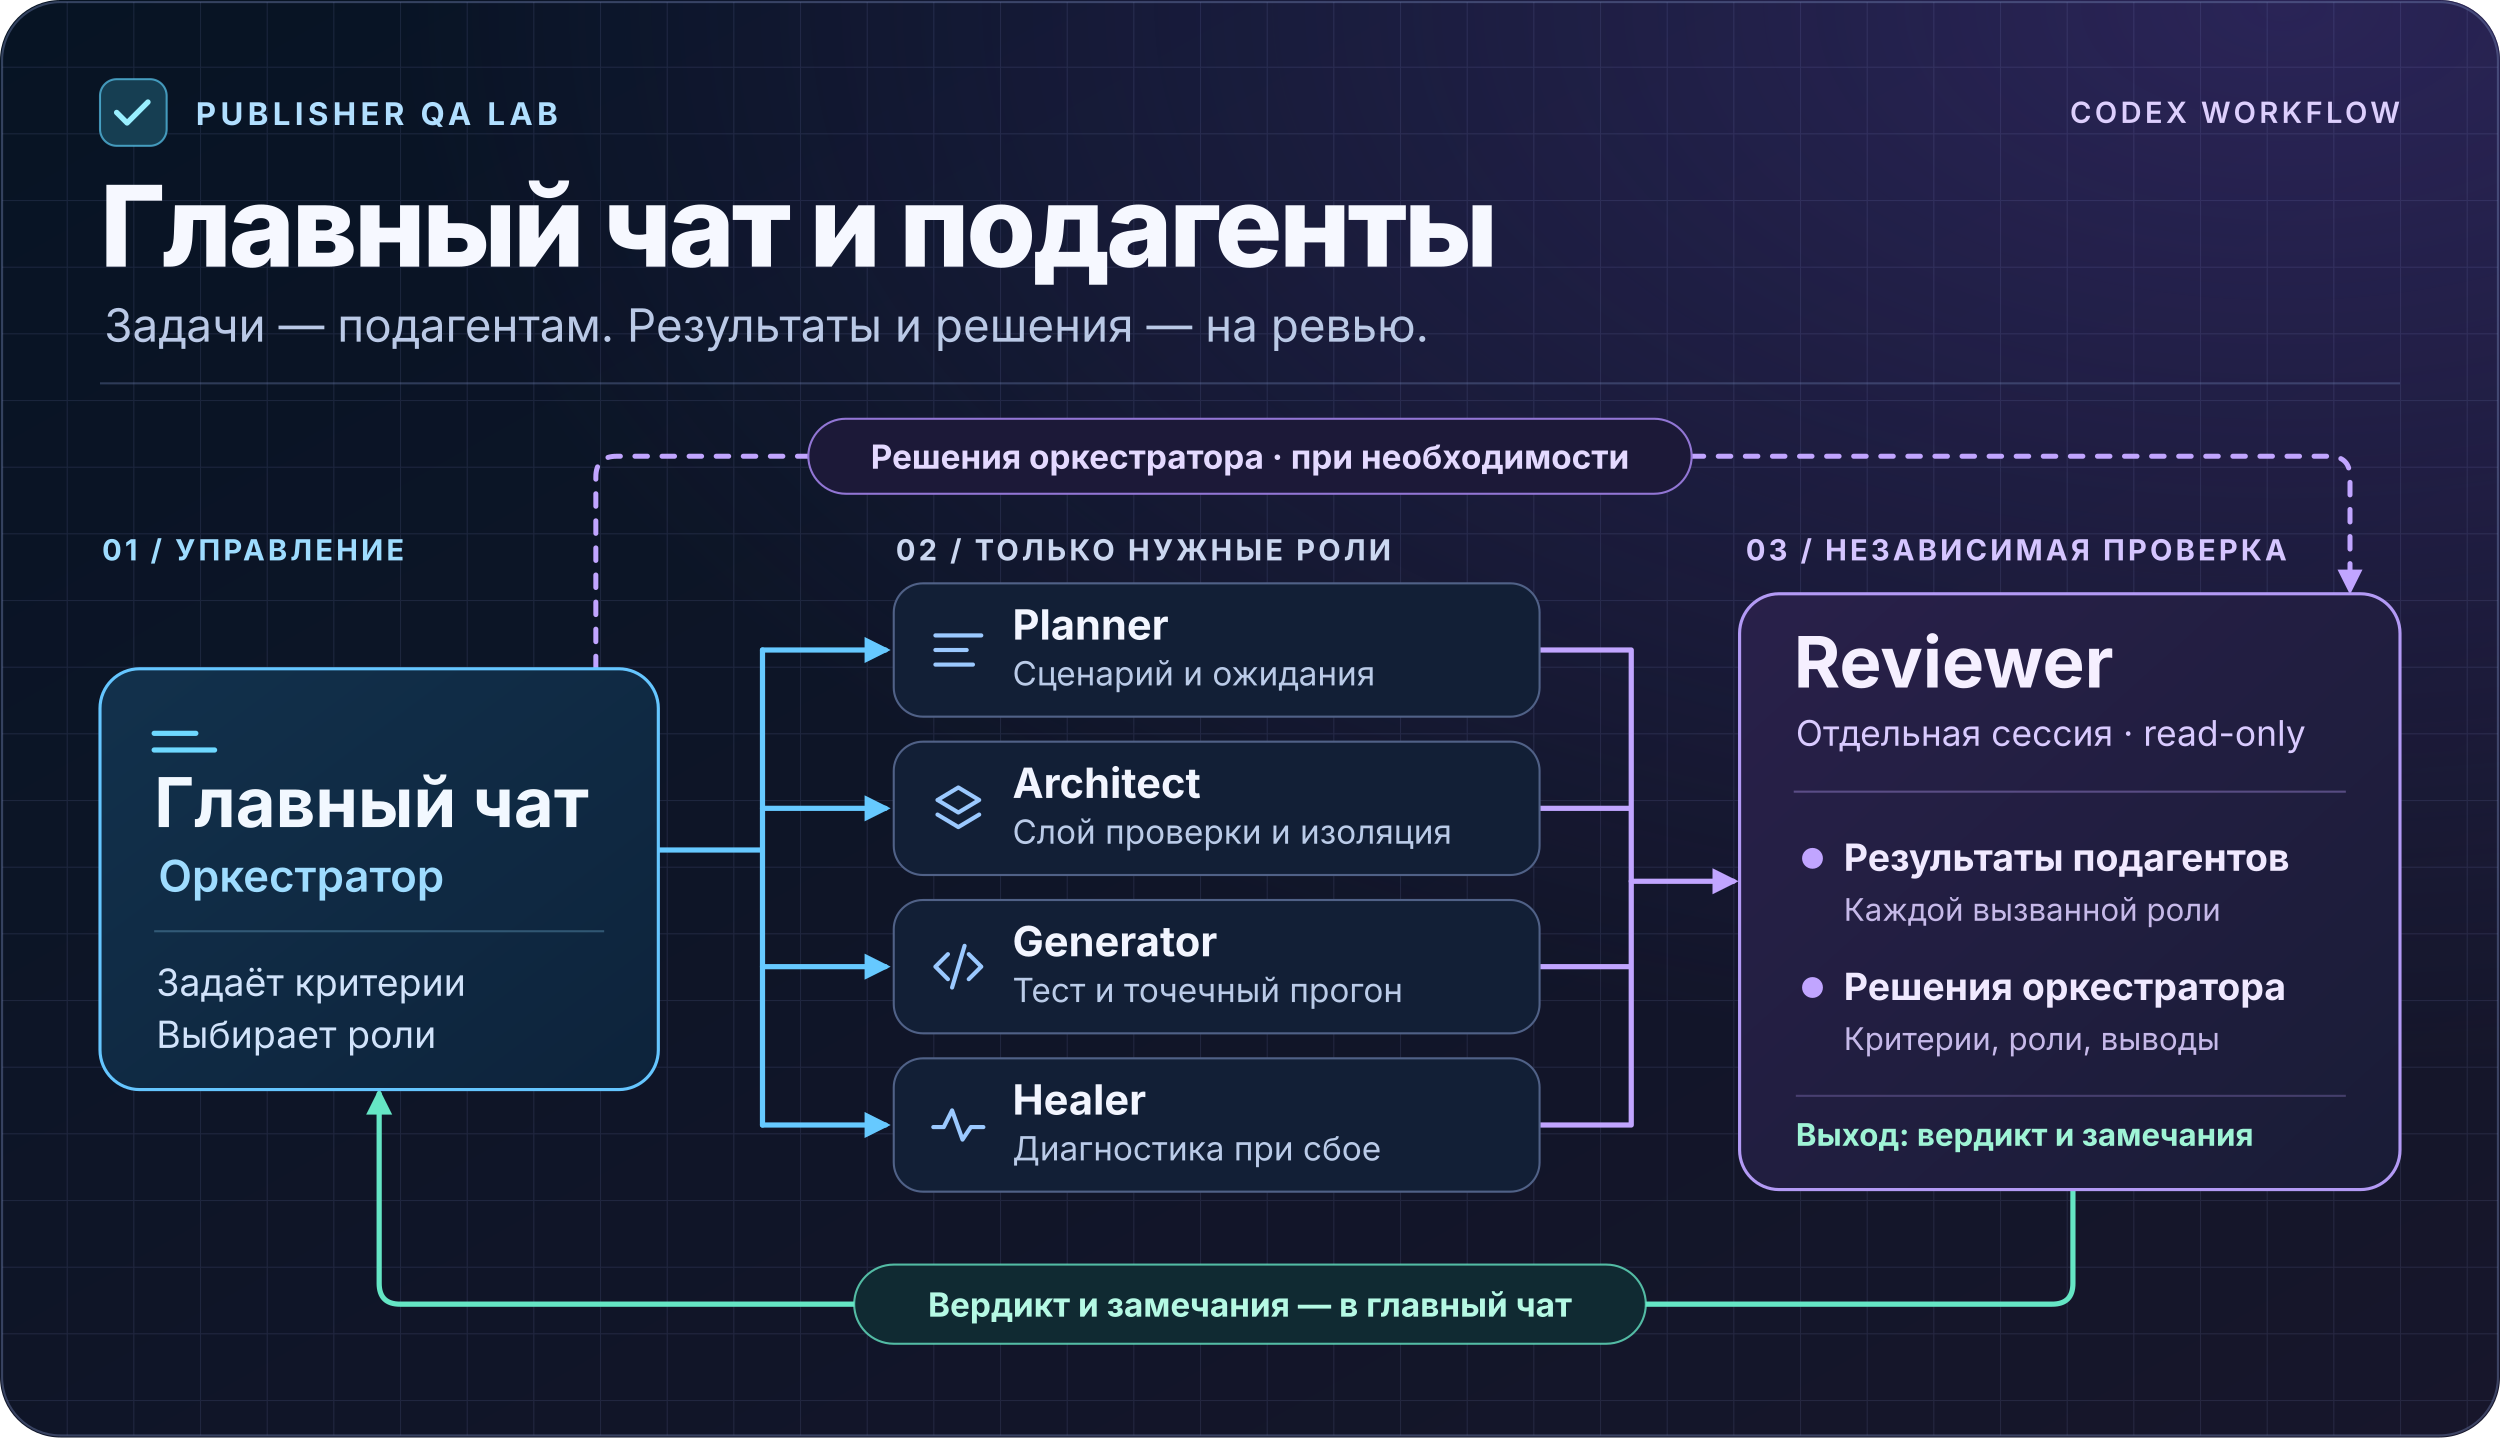
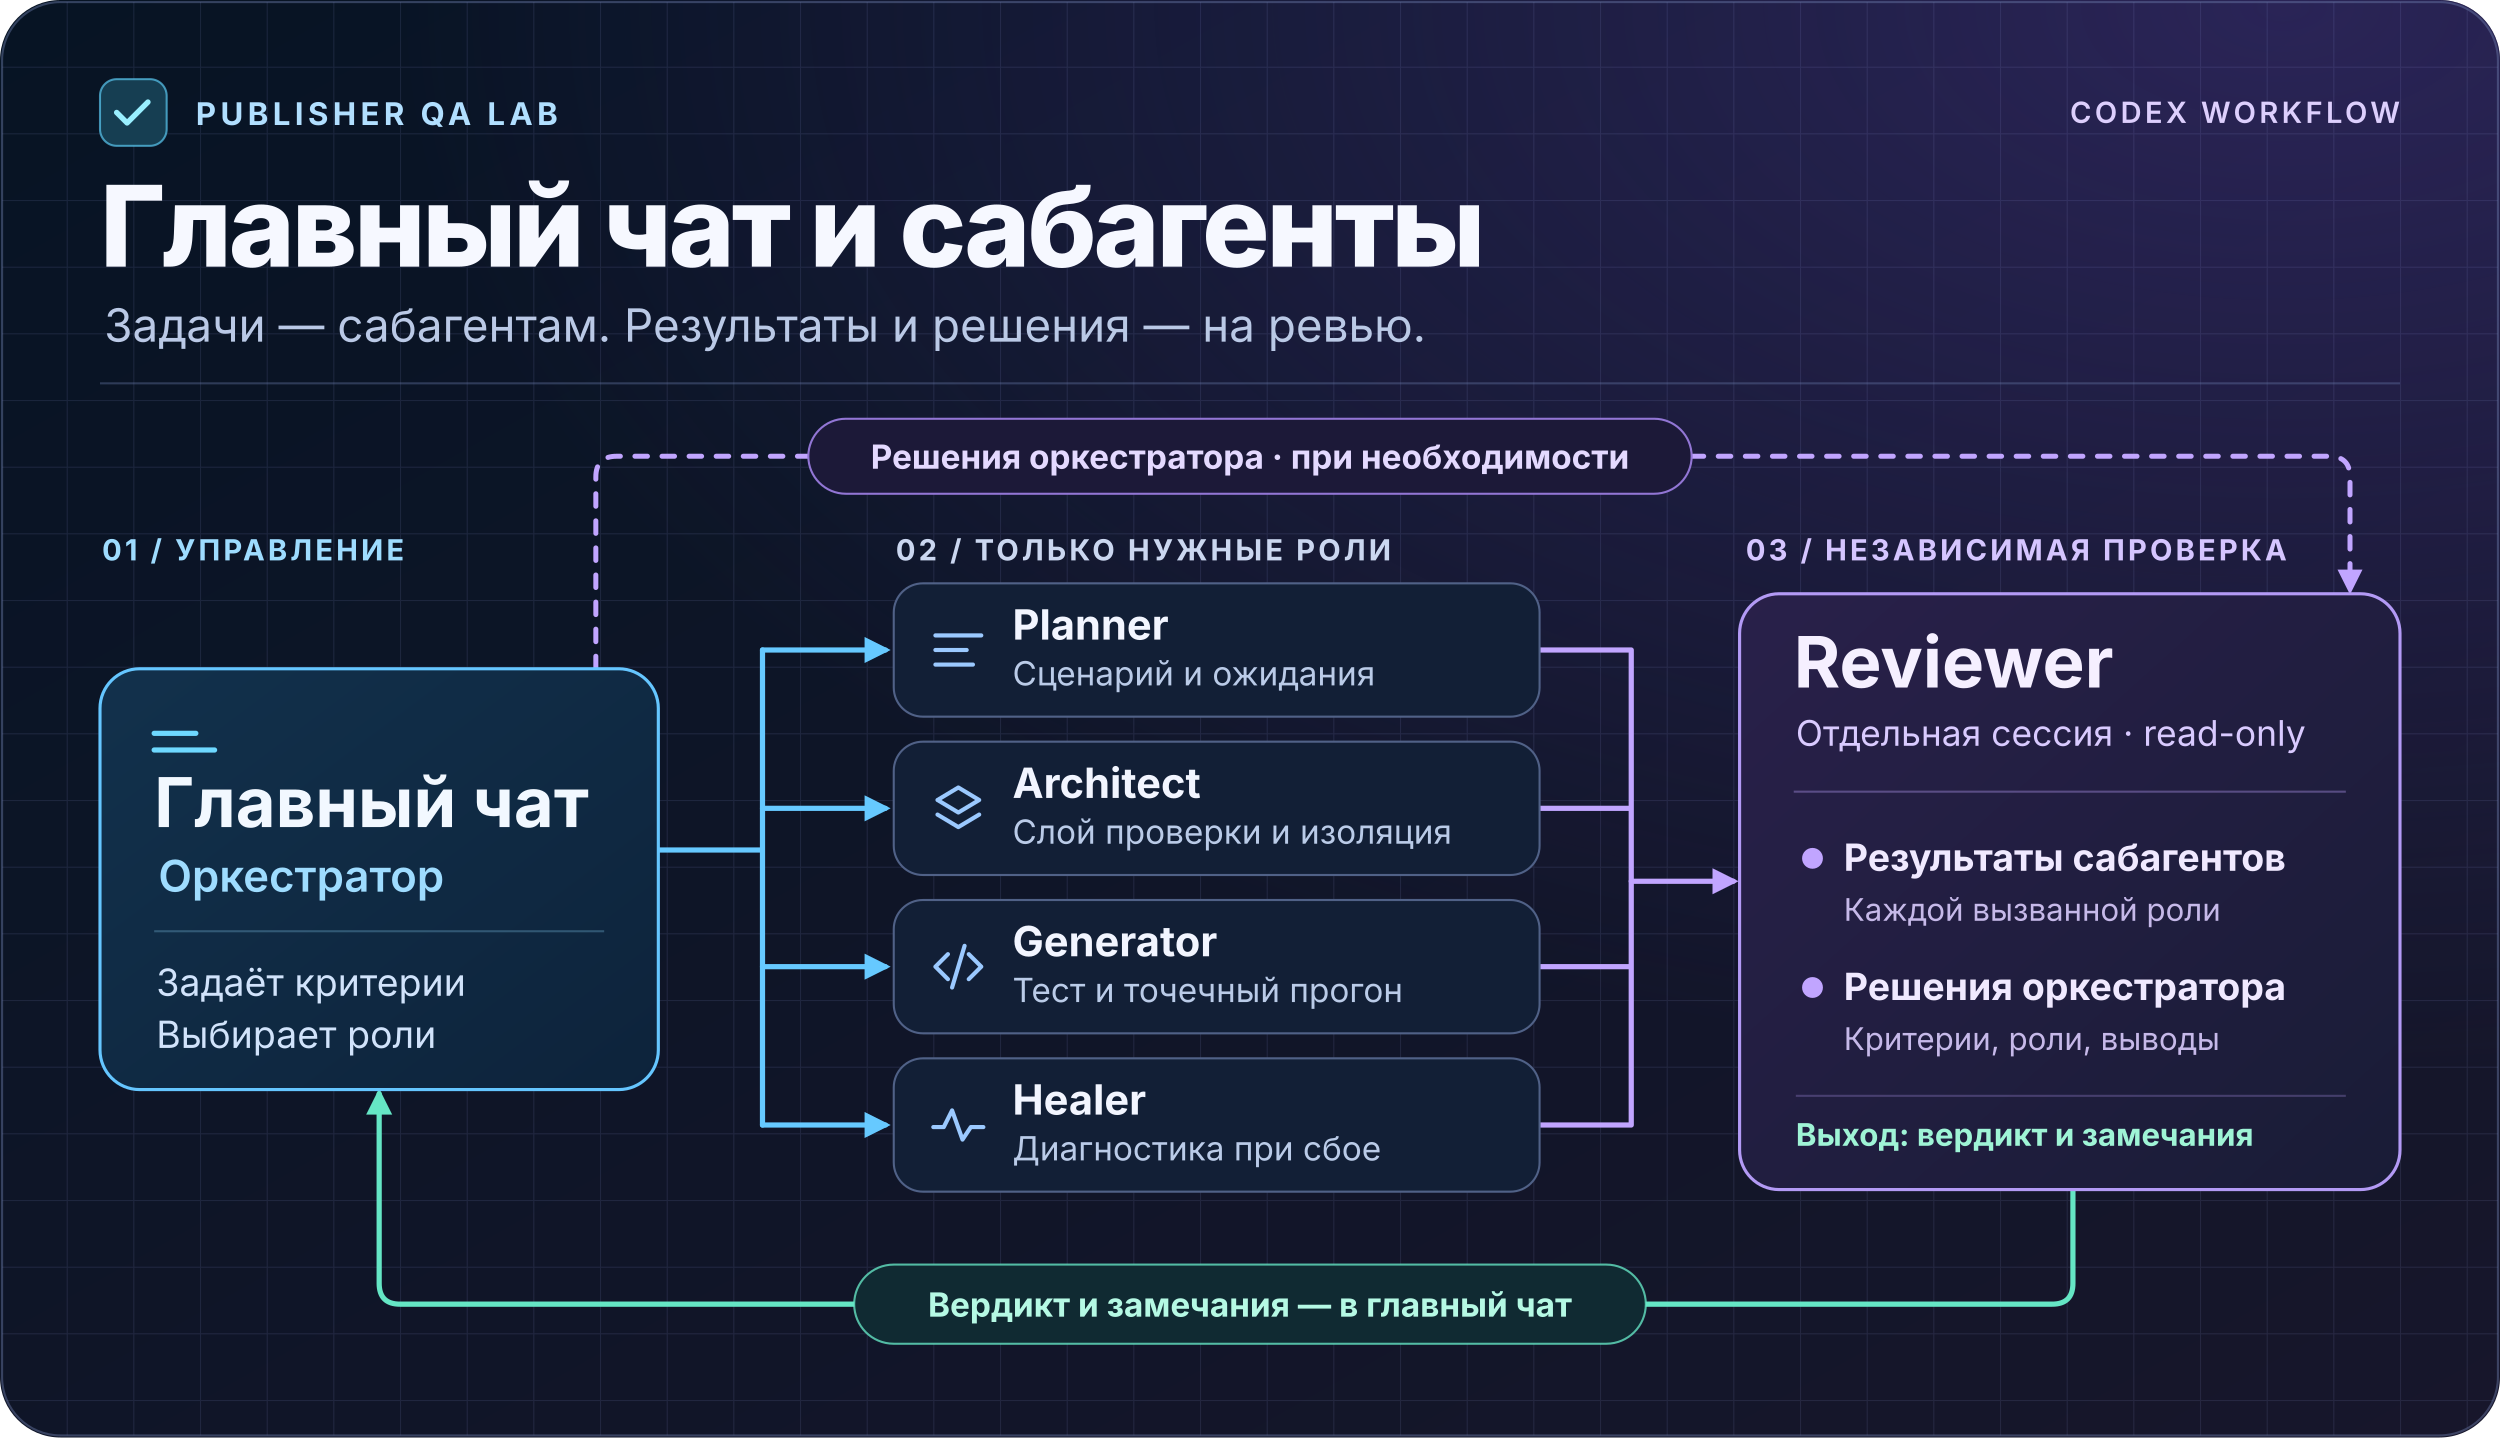
<svg xmlns="http://www.w3.org/2000/svg" width="1200" height="690" viewBox="0 0 1200 690" role="img" aria-labelledby="cover-title cover-desc">
  <defs>
    <linearGradient id="canvas" x2="1" y2="1" gradientUnits="objectBoundingBox">
      <stop stop-color="#071424" />
      <stop offset="1" stop-color="#17162b" />
    </linearGradient>
    <radialGradient id="halo" cx="91%" cy="0%" r="75%">
      <stop stop-color="#40307c" stop-opacity=".56" />
      <stop offset="1" stop-color="#40307c" stop-opacity="0" />
    </radialGradient>
    <pattern id="grid" width="32" height="32" patternUnits="userSpaceOnUse">
      <path d="M32 0H0V32" fill="none" stroke="#a5b4fc" stroke-opacity=".11" />
    </pattern>
    <linearGradient id="orchestrator" x2="1" y2="1" gradientUnits="objectBoundingBox">
      <stop stop-color="#12314c" />
      <stop offset="1" stop-color="#0d233b" />
    </linearGradient>
    <linearGradient id="review" x2="1" y2="1" gradientUnits="objectBoundingBox">
      <stop stop-color="#29204a" />
      <stop offset="1" stop-color="#191c36" />
    </linearGradient>
    <marker id="cyan" viewBox="0 0 10 10" refX="8" refY="5" markerWidth="5" markerHeight="5" orient="auto-start-reverse">
      <path d="M0 0 10 5 0 10Z" fill="#66c9ff" />
    </marker>
    <marker id="violet" viewBox="0 0 10 10" refX="8" refY="5" markerWidth="5" markerHeight="5" orient="auto-start-reverse">
      <path d="M0 0 10 5 0 10Z" fill="#c1a5ff" />
    </marker>
    <marker id="mint" viewBox="0 0 10 10" refX="8" refY="5" markerWidth="5" markerHeight="5" orient="auto-start-reverse">
      <path d="M0 0 10 5 0 10Z" fill="#65e6c5" />
    </marker>
  </defs>
  <rect width="1200" height="690" rx="29" fill="url(#canvas)" />
  <rect width="1200" height="690" rx="29" fill="url(#halo)" />
  <rect x="1" y="1" width="1198" height="688" rx="28" fill="url(#grid)" stroke="#7181b1" stroke-opacity=".42" />
  <path d="M48 184H1152" stroke="#6576a5" stroke-opacity=".4" />
  <g font-family="system-ui, -apple-system, Segoe UI, sans-serif">
    <rect x="48" y="38" width="32" height="32" rx="8" fill="#163e52" stroke="#60d5ff" stroke-opacity=".65" />
    <path d="m56 54 5 5 10-10" fill="none" stroke="#99efff" stroke-width="2.6" stroke-linecap="round" stroke-linejoin="round" />
    <text x="94" y="60" fill="#b1dfff" font-size="15" font-weight="700" letter-spacing="2.1">PUBLISHER QA LAB</text>
    <text x="1152" y="59" text-anchor="end" fill="#ddcffd" font-size="14" font-weight="620" letter-spacing="1.6">CODEX WORKFLOW</text>
-     <text x="48" y="128" fill="#f6f8ff" font-size="54" font-weight="760" letter-spacing="-1.5">Главный чат и подагенты</text>
-     <text x="50" y="164" fill="#bac9e6" font-size="22">Задачи — подагентам. Результаты и решения — на ревью.</text>
+     <text x="48" y="128" fill="#f6f8ff" font-size="54" font-weight="760" letter-spacing="-1.5">Главный чат и сабагенты</text>
+     <text x="50" y="164" fill="#bac9e6" font-size="22">Задачи — сабагентам. Результаты и решения — на ревью.</text>
    <g fill="none" stroke-linejoin="round" stroke-linecap="round">
      <path d="M286 321V229Q286 219 296 219H1118Q1128 219 1128 229V283" stroke="#c1a5ff" stroke-width="2.4" stroke-dasharray="6 7" marker-end="url(#violet)" />
      <path d="M315 408H366M366 312V540" stroke="#66c9ff" stroke-width="2.5" />
      <g stroke="#66c9ff" stroke-width="2.5" marker-end="url(#cyan)">
        <path d="M366 312H425" />
        <path d="M366 388H425" />
        <path d="M366 464H425" />
        <path d="M366 540H425" />
      </g>
      <path d="M738 312H783M738 388H783M738 464H783M738 540H783M783 312V540" stroke="#c1a5ff" stroke-width="2.5" />
      <path d="M783 423H832" stroke="#c1a5ff" stroke-width="2.5" marker-end="url(#violet)" />
      <path d="M995 571V616Q995 626 985 626H192Q182 626 182 616V525" stroke="#65e6c5" stroke-width="2.5" marker-end="url(#mint)" />
    </g>
    <rect x="388" y="201" width="424" height="36" rx="18" fill="#1c1938" stroke="#9276d5" />
    <text x="600" y="225" text-anchor="middle" fill="#e4d9ff" font-size="16" font-weight="650">Решения оркестратора · при необходимости</text>
    <text x="49" y="269" fill="#9edcff" font-size="14" font-weight="700" letter-spacing="1.5">01 / УПРАВЛЕНИЕ</text>
    <text x="430" y="269" fill="#cbd7f0" font-size="14" font-weight="700" letter-spacing="1.5">02 / ТОЛЬКО НУЖНЫЕ РОЛИ</text>
    <text x="838" y="269" fill="#d5c5ff" font-size="14" font-weight="700" letter-spacing="1.5">03 / НЕЗАВИСИМАЯ ПРОВЕРКА</text>
    <rect x="48" y="321" width="268" height="202" rx="19" fill="url(#orchestrator)" stroke="#65c6ff" stroke-width="1.5" />
    <path d="M74 352H94M74 360H103" stroke="#6ed8ff" stroke-width="2.5" stroke-linecap="round" />
    <text x="74" y="397" fill="#f2f8ff" font-size="33" font-weight="740">Главный чат</text>
    <text x="76" y="428" fill="#9edcff" font-size="21" font-weight="630">Оркестратор</text>
    <path d="M74 447H290" stroke="#75b5d8" stroke-opacity=".34" />
    <text x="75" y="478" fill="#d1e3fb" font-size="18">Задаёт критерии</text>
    <text x="75" y="503" fill="#d1e3fb" font-size="18">Выбирает роли</text>
    <g fill="#121f36" stroke="#506187">
      <rect x="429" y="280" width="310" height="64" rx="14" />
      <rect x="429" y="356" width="310" height="64" rx="14" />
      <rect x="429" y="432" width="310" height="64" rx="14" />
      <rect x="429" y="508" width="310" height="64" rx="14" />
    </g>
    <g font-size="20" font-weight="700" fill="#f2f5ff">
      <text x="486" y="307">Planner</text>
      <text x="486" y="383">Architect</text>
      <text x="486" y="459">Generator</text>
      <text x="486" y="535">Healer</text>
    </g>
    <g font-size="16" fill="#bacbe8">
      <text x="486" y="329">Сценарий и ожидания</text>
      <text x="486" y="405">Слой проверки и изоляция</text>
      <text x="486" y="481">Тест и точечный прогон</text>
      <text x="486" y="557">Диагностика при сбое</text>
    </g>
    <g fill="none" stroke="#9bc9ff" stroke-width="2" stroke-linecap="round" stroke-linejoin="round">
      <path d="M449 305h22m-22 7h15m-15 7h18" />
      <path d="m450 384 10-6 10 6-10 6Zm0 7 10 6 10-6" />
      <path d="m455 458-6 6 6 6m10-12 6 6-6 6m-2-16-6 20" />
      <path d="M448 541h5l4-8 5 14 4-6h6" />
    </g>
    <rect x="835" y="285" width="317" height="286" rx="19" fill="url(#review)" stroke="#b39af5" stroke-width="1.5" />
    <text x="861" y="330" fill="#f5efff" font-size="34" font-weight="740">Reviewer</text>
    <text x="862" y="358" fill="#d9caff" font-size="17">Отдельная сессия · read-only</text>
    <path d="M861 380H1126" stroke="#a68cdf" stroke-opacity=".42" />
    <circle cx="870" cy="412" r="5" fill="#c1a5ff" />
-     <text x="885" y="418" fill="#f0e9ff" font-size="18" font-weight="650">Результаты подагентов</text>
+     <text x="885" y="418" fill="#f0e9ff" font-size="18" font-weight="650">Результаты сабагентов</text>
    <text x="885" y="442" fill="#c6b9e9" font-size="15">Каждой вызванной роли</text>
    <circle cx="870" cy="474" r="5" fill="#c1a5ff" />
    <text x="885" y="480" fill="#f0e9ff" font-size="18" font-weight="650">Решения оркестратора</text>
    <text x="885" y="504" fill="#c6b9e9" font-size="15">Критерии, роли, выводы</text>
    <path d="M862 526H1126" stroke="#a68cdf" stroke-opacity=".3" />
    <text x="862" y="550" fill="#9ff4d6" font-size="15" font-weight="650">Выход: вердикт и замечания</text>
    <rect x="410" y="607" width="380" height="38" rx="19" fill="#102a32" stroke="#65e6c5" stroke-opacity=".78" />
    <text x="600" y="632" text-anchor="middle" fill="#b5f9e4" font-size="16" font-weight="670">Вердикт и замечания — в главный чат</text>
  </g>
</svg>
